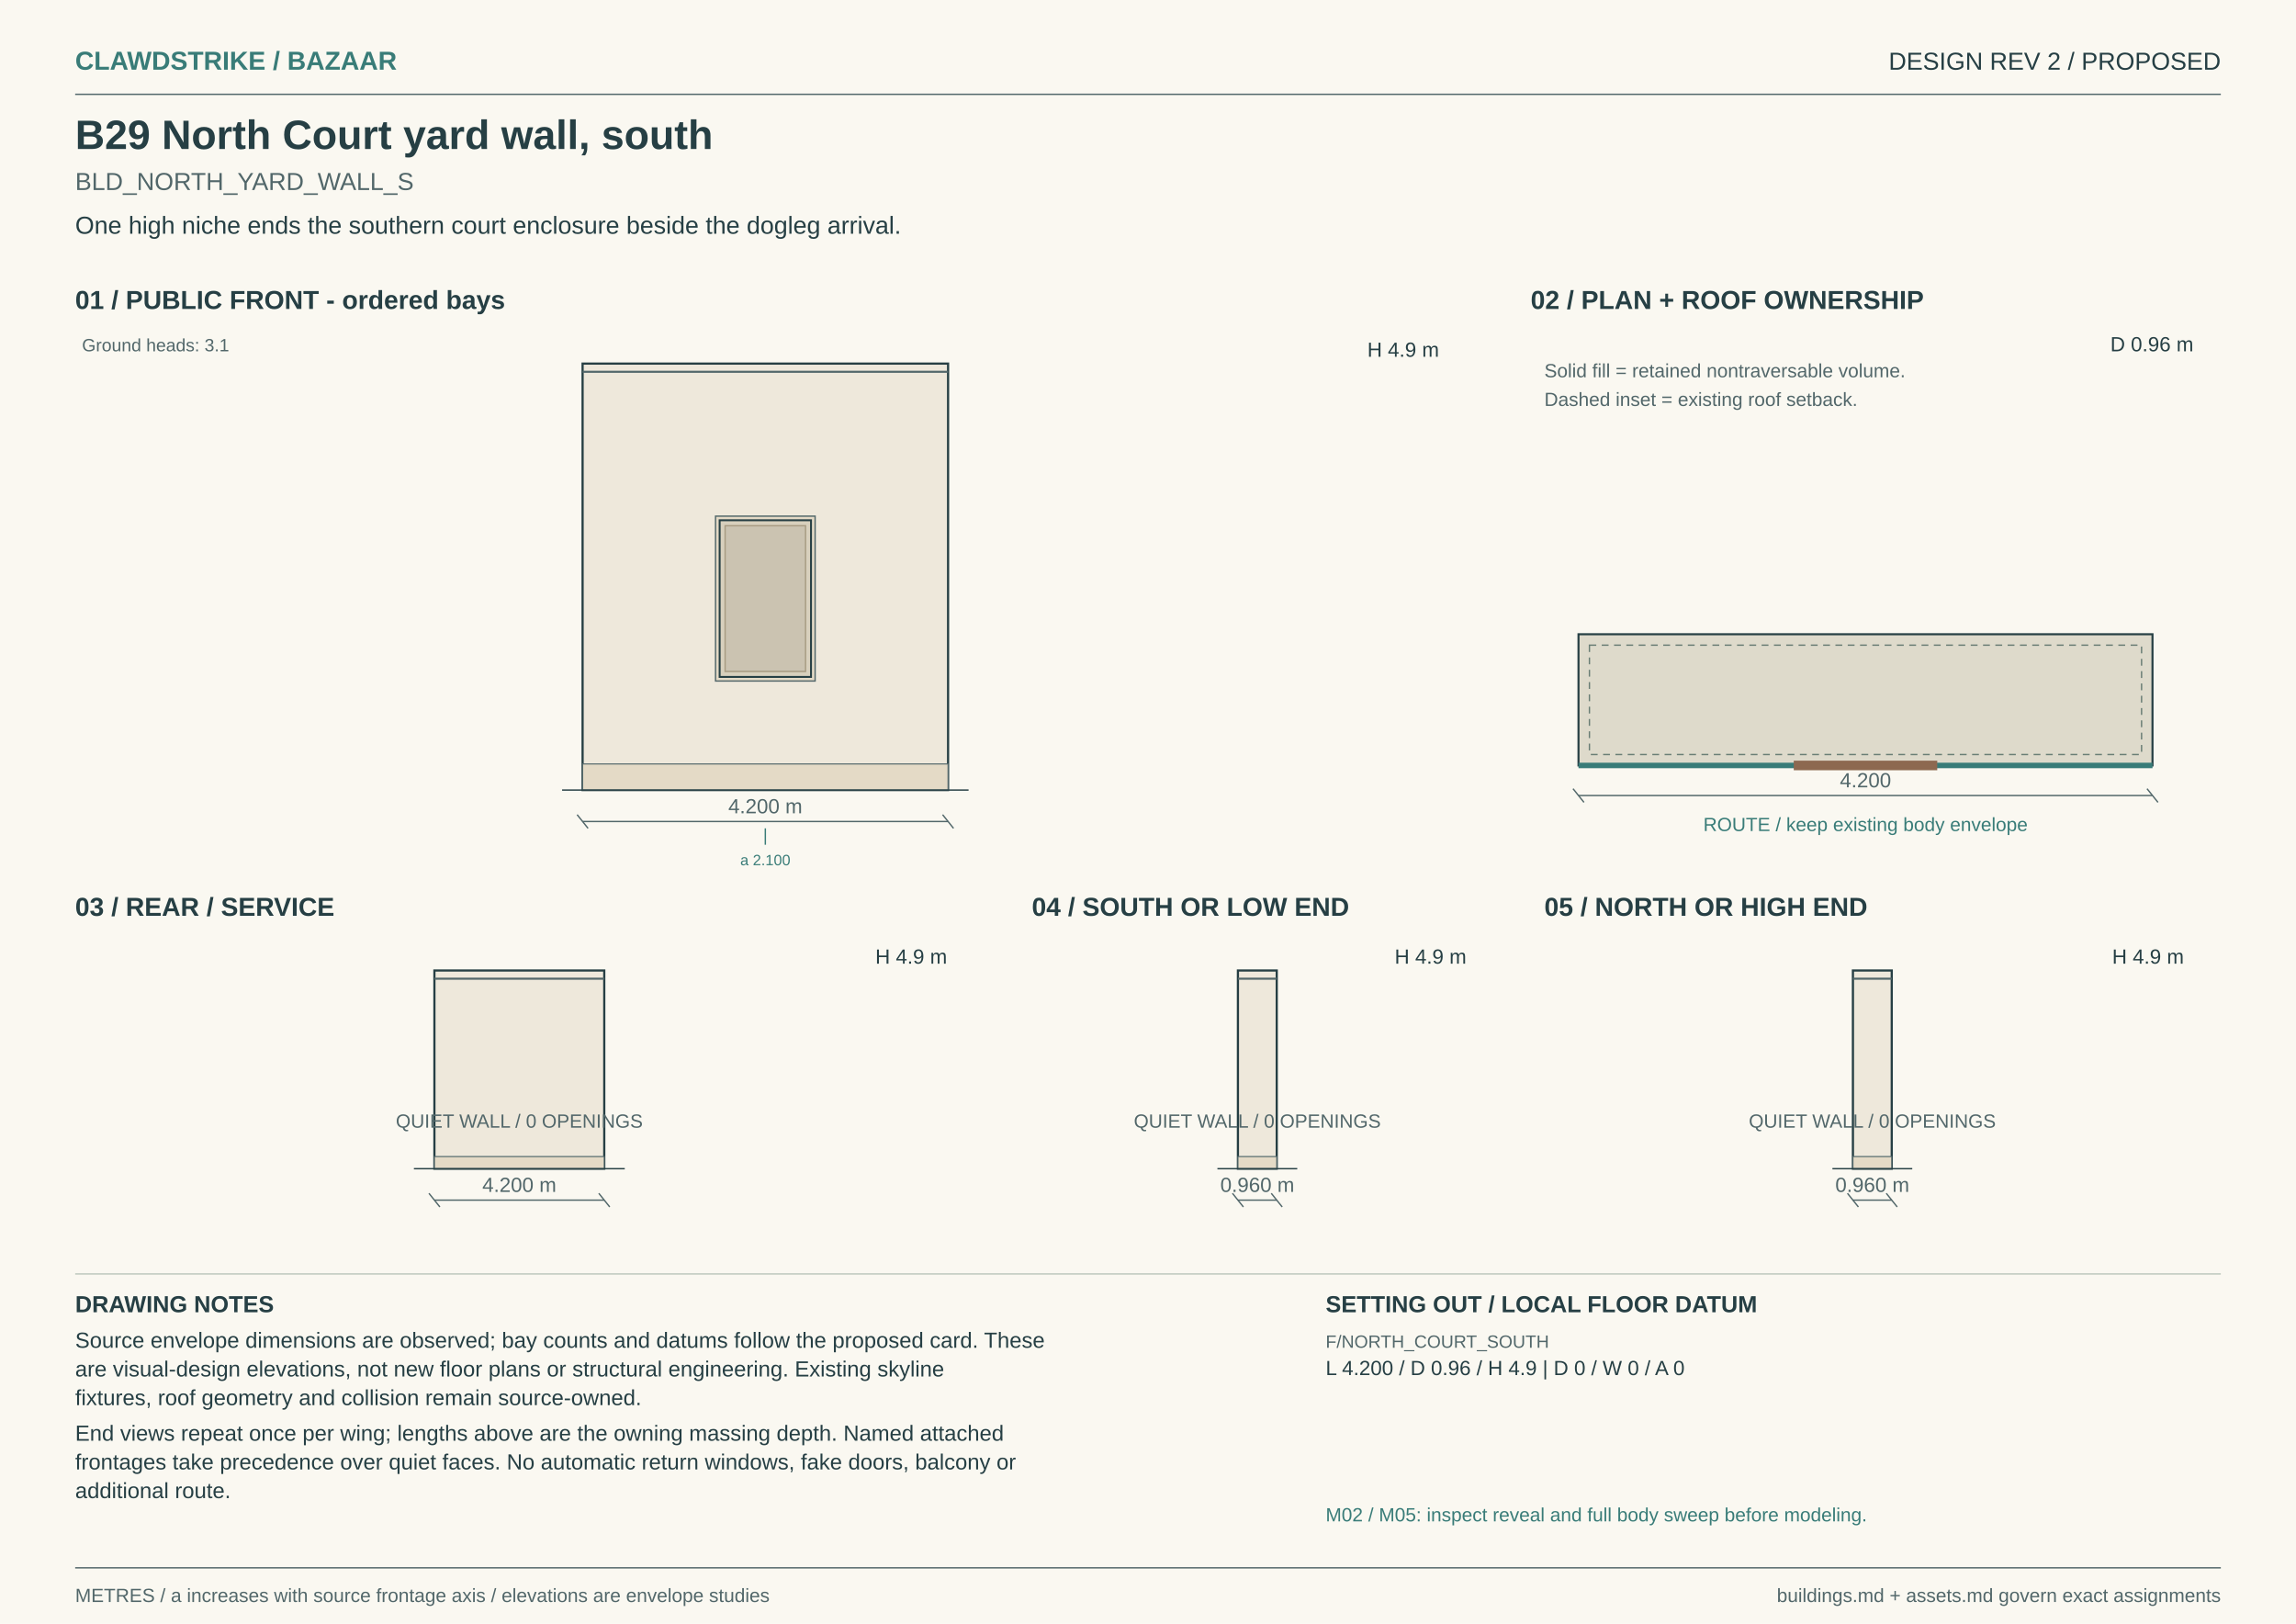
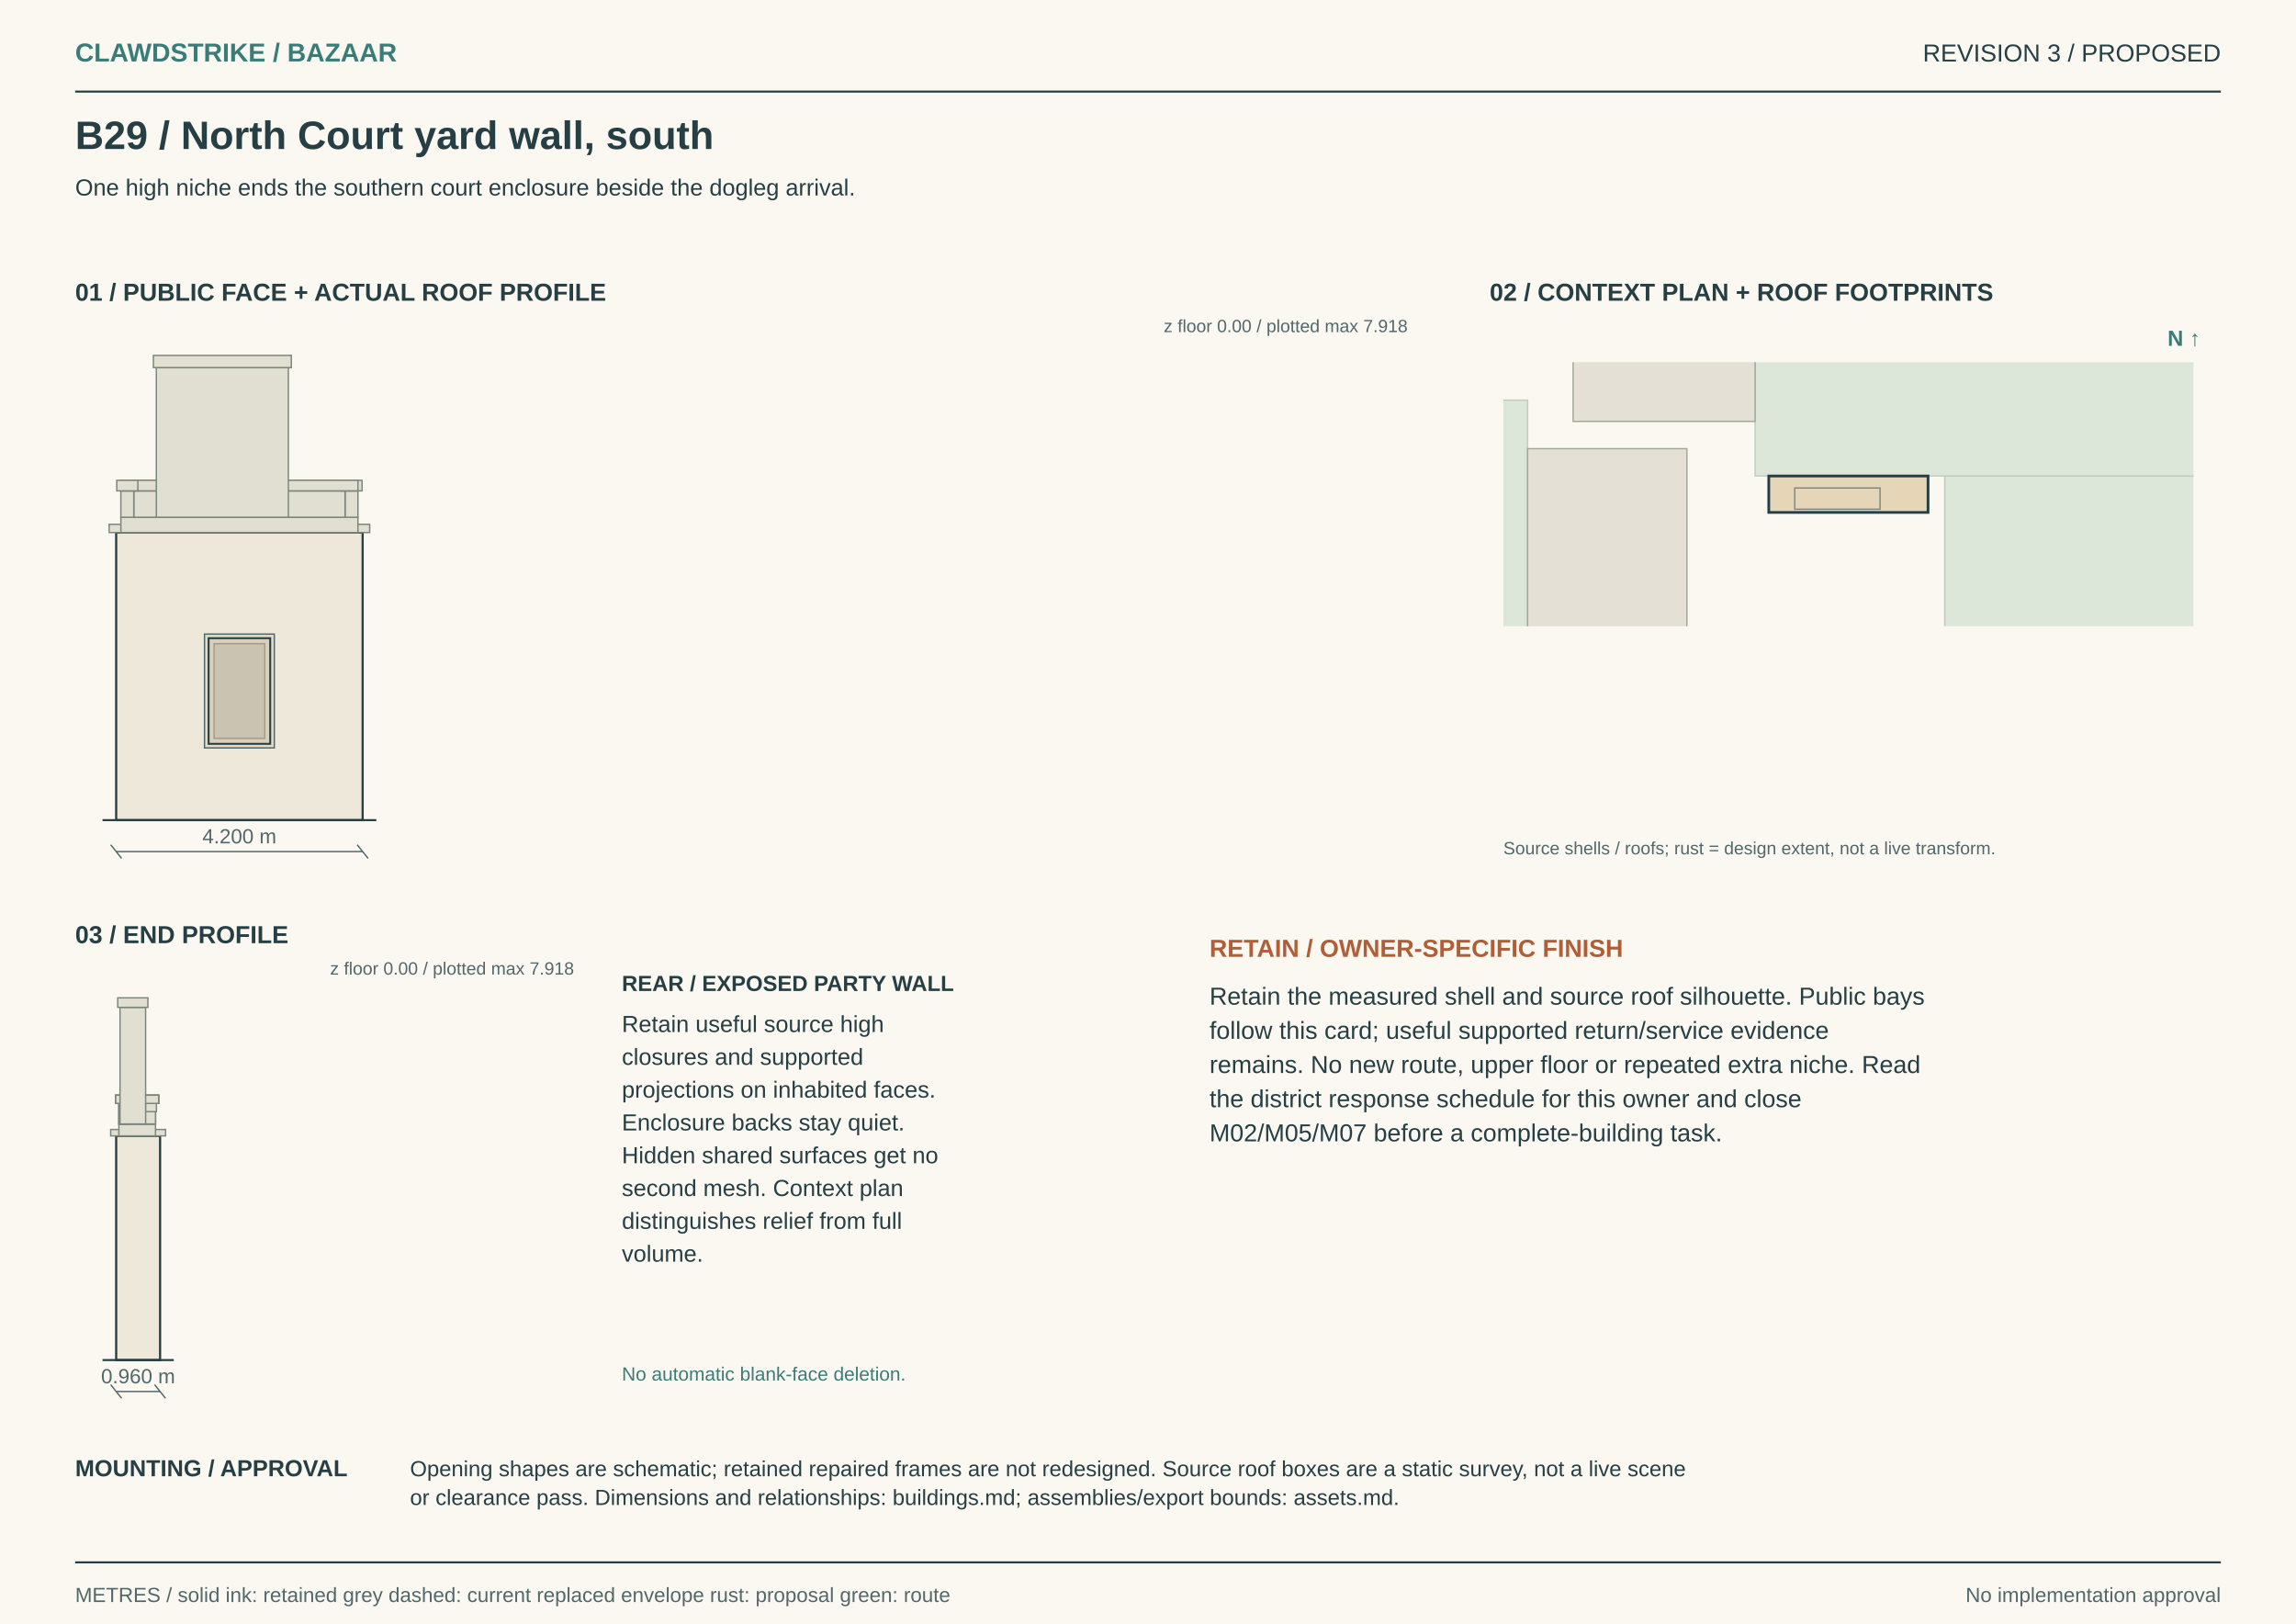
<svg xmlns="http://www.w3.org/2000/svg" width="1680" height="1188" viewBox="0 0 1680 1188">
  <rect x="0" y="0" width="1680" height="1188" fill="#faf8f1" stroke="none" stroke-width="1" />
-   <text x="55.00" y="51.00" font-family="Arial,sans-serif" font-size="19" fill="#397c78" font-weight="bold" text-anchor="start">CLAWDSTRIKE / BAZAAR</text>
-   <text x="1625.00" y="51.00" font-family="Arial,sans-serif" font-size="18" fill="#263f44" font-weight="normal" text-anchor="end">DESIGN REV 2 / PROPOSED</text>
-   <line x1="55" y1="69" x2="1625" y2="69" stroke="#52676a" stroke-width="1" />
-   <text x="55.00" y="109.00" font-family="Arial,sans-serif" font-size="30" fill="#263f44" font-weight="bold" text-anchor="start">B29  North Court yard wall, south</text>
-   <text x="55.00" y="139.00" font-family="Arial,sans-serif" font-size="18" fill="#52676a" font-weight="normal" text-anchor="start">BLD_NORTH_YARD_WALL_S</text>
-   <text x="55.00" y="171.00" font-family="Arial,sans-serif" font-size="18" fill="#263f44" font-weight="normal" text-anchor="start">One high niche ends the southern court enclosure beside the dogleg arrival.</text>
-   <text x="55.00" y="226.00" font-family="Arial,sans-serif" font-size="19" fill="#263f44" font-weight="bold" text-anchor="start">01 / PUBLIC FRONT - ordered bays</text>
-   <rect x="426.286" y="266.0" width="267.429" height="312.0" fill="#eee8db" stroke="#263f44" stroke-width="1.6" />
-   <rect x="426.286" y="558.898" width="267.429" height="19.102" fill="#e4dac6" stroke="#52676a" stroke-width="0.8" />
-   <line x1="426.286" y1="272.0" x2="693.714" y2="272.0" stroke="#52676a" stroke-width="1.5" />
-   <rect x="523.571" y="377.612" width="72.857" height="120.612" fill="#e4dac6" stroke="#52676a" stroke-width="1" />
-   <rect x="526.571" y="380.612" width="66.857" height="114.612" fill="#d8d0bd" stroke="#263f44" stroke-width="1.4" />
-   <rect x="530.571" y="384.612" width="58.857" height="106.612" fill="#cbc3b1" stroke="#a79b82" stroke-width="1" />
-   <line x1="560.0" y1="606" x2="560.0" y2="618" stroke="#397c78" stroke-width="1" />
-   <text x="560.00" y="633.00" font-family="Arial,sans-serif" font-size="11" fill="#397c78" font-weight="normal" text-anchor="middle">a 2.100</text>
-   <line x1="426.286" y1="601" x2="693.714" y2="601" stroke="#52676a" stroke-width="1" />
-   <line x1="422.286" y1="596" x2="430.286" y2="606" stroke="#52676a" stroke-width="1" />
-   <line x1="689.714" y1="596" x2="697.714" y2="606" stroke="#52676a" stroke-width="1" />
-   <text x="560.00" y="595.00" font-family="Arial,sans-serif" font-size="15" fill="#52676a" font-weight="normal" text-anchor="middle">4.200 m</text>
-   <text x="60.00" y="257.00" font-family="Arial,sans-serif" font-size="13" fill="#52676a" font-weight="normal" text-anchor="start">Ground heads: 3.1</text>
-   <text x="1053.00" y="261.00" font-family="Arial,sans-serif" font-size="15" fill="#263f44" font-weight="normal" text-anchor="end">H 4.9 m</text>
-   <line x1="411.286" y1="578" x2="708.714" y2="578" stroke="#263f44" stroke-width="1" />
-   <text x="1120.00" y="226.00" font-family="Arial,sans-serif" font-size="19" fill="#263f44" font-weight="bold" text-anchor="start">02 / PLAN + ROOF OWNERSHIP</text>
-   <rect x="1155.0" y="464" width="420" height="96" fill="#dedacb" stroke="#263f44" stroke-width="1.5" />
-   <rect x="1163.0" y="472" width="404" height="80" fill="none" stroke="#6a7e75" stroke-dasharray="5 4" />
-   <line x1="1155.0" y1="560" x2="1575" y2="560" stroke="#397c78" stroke-width="4" />
-   <line x1="1312.5" y1="560" x2="1417.5" y2="560" stroke="#8d6950" stroke-width="7" />
-   <line x1="1155.0" y1="582" x2="1575" y2="582" stroke="#52676a" stroke-width="1" />
-   <line x1="1151.0" y1="577" x2="1159.0" y2="587" stroke="#52676a" stroke-width="1" />
-   <line x1="1571" y1="577" x2="1579" y2="587" stroke="#52676a" stroke-width="1" />
-   <text x="1365.00" y="576.00" font-family="Arial,sans-serif" font-size="15" fill="#52676a" font-weight="normal" text-anchor="middle">4.200</text>
-   <text x="1605.00" y="257.00" font-family="Arial,sans-serif" font-size="15" fill="#263f44" font-weight="normal" text-anchor="end">D 0.96 m</text>
-   <text x="1365.00" y="608.00" font-family="Arial,sans-serif" font-size="14" fill="#397c78" font-weight="normal" text-anchor="middle">ROUTE / keep existing body envelope</text>
-   <text x="1130.00" y="276.00" font-family="Arial,sans-serif" font-size="14" fill="#52676a" font-weight="normal" text-anchor="start">Solid fill = retained nontraversable volume.</text>
-   <text x="1130.00" y="297.00" font-family="Arial,sans-serif" font-size="14" fill="#52676a" font-weight="normal" text-anchor="start">Dashed inset = existing roof setback.</text>
-   <text x="55.00" y="670.00" font-family="Arial,sans-serif" font-size="19" fill="#263f44" font-weight="bold" text-anchor="start">03 / REAR / SERVICE</text>
-   <rect x="317.857" y="710.0" width="124.286" height="145.0" fill="#eee8db" stroke="#263f44" stroke-width="1.6" />
-   <rect x="317.857" y="846.122" width="124.286" height="8.878" fill="#e4dac6" stroke="#52676a" stroke-width="0.8" />
-   <line x1="317.857" y1="716.0" x2="442.143" y2="716.0" stroke="#52676a" stroke-width="1.5" />
-   <line x1="317.857" y1="878" x2="442.143" y2="878" stroke="#52676a" stroke-width="1" />
-   <line x1="313.857" y1="873" x2="321.857" y2="883" stroke="#52676a" stroke-width="1" />
-   <line x1="438.143" y1="873" x2="446.143" y2="883" stroke="#52676a" stroke-width="1" />
-   <text x="380.00" y="872.00" font-family="Arial,sans-serif" font-size="15" fill="#52676a" font-weight="normal" text-anchor="middle">4.200 m</text>
-   <text x="693.00" y="705.00" font-family="Arial,sans-serif" font-size="15" fill="#263f44" font-weight="normal" text-anchor="end">H 4.9 m</text>
-   <line x1="302.857" y1="855" x2="457.143" y2="855" stroke="#263f44" stroke-width="1" />
-   <text x="380.00" y="825.00" font-family="Arial,sans-serif" font-size="14" fill="#52676a" font-weight="normal" text-anchor="middle">QUIET WALL / 0 OPENINGS</text>
-   <text x="755.00" y="670.00" font-family="Arial,sans-serif" font-size="19" fill="#263f44" font-weight="bold" text-anchor="start">04 / SOUTH OR LOW END</text>
-   <rect x="905.796" y="710.0" width="28.408" height="145.0" fill="#eee8db" stroke="#263f44" stroke-width="1.6" />
-   <rect x="905.796" y="846.122" width="28.408" height="8.878" fill="#e4dac6" stroke="#52676a" stroke-width="0.8" />
-   <line x1="905.796" y1="716.0" x2="934.204" y2="716.0" stroke="#52676a" stroke-width="1.5" />
-   <line x1="905.796" y1="878" x2="934.204" y2="878" stroke="#52676a" stroke-width="1" />
-   <line x1="901.796" y1="873" x2="909.796" y2="883" stroke="#52676a" stroke-width="1" />
-   <line x1="930.204" y1="873" x2="938.204" y2="883" stroke="#52676a" stroke-width="1" />
-   <text x="920.00" y="872.00" font-family="Arial,sans-serif" font-size="15" fill="#52676a" font-weight="normal" text-anchor="middle">0.960 m</text>
-   <text x="1073.00" y="705.00" font-family="Arial,sans-serif" font-size="15" fill="#263f44" font-weight="normal" text-anchor="end">H 4.9 m</text>
-   <line x1="890.796" y1="855" x2="949.204" y2="855" stroke="#263f44" stroke-width="1" />
-   <text x="920.00" y="825.00" font-family="Arial,sans-serif" font-size="14" fill="#52676a" font-weight="normal" text-anchor="middle">QUIET WALL / 0 OPENINGS</text>
-   <text x="1130.00" y="670.00" font-family="Arial,sans-serif" font-size="19" fill="#263f44" font-weight="bold" text-anchor="start">05 / NORTH OR HIGH END</text>
-   <rect x="1355.796" y="710.0" width="28.408" height="145.0" fill="#eee8db" stroke="#263f44" stroke-width="1.6" />
-   <rect x="1355.796" y="846.122" width="28.408" height="8.878" fill="#e4dac6" stroke="#52676a" stroke-width="0.8" />
-   <line x1="1355.796" y1="716.0" x2="1384.204" y2="716.0" stroke="#52676a" stroke-width="1.5" />
-   <line x1="1355.796" y1="878" x2="1384.204" y2="878" stroke="#52676a" stroke-width="1" />
-   <line x1="1351.796" y1="873" x2="1359.796" y2="883" stroke="#52676a" stroke-width="1" />
-   <line x1="1380.204" y1="873" x2="1388.204" y2="883" stroke="#52676a" stroke-width="1" />
-   <text x="1370.00" y="872.00" font-family="Arial,sans-serif" font-size="15" fill="#52676a" font-weight="normal" text-anchor="middle">0.960 m</text>
-   <text x="1598.00" y="705.00" font-family="Arial,sans-serif" font-size="15" fill="#263f44" font-weight="normal" text-anchor="end">H 4.9 m</text>
-   <line x1="1340.796" y1="855" x2="1399.204" y2="855" stroke="#263f44" stroke-width="1" />
-   <text x="1370.00" y="825.00" font-family="Arial,sans-serif" font-size="14" fill="#52676a" font-weight="normal" text-anchor="middle">QUIET WALL / 0 OPENINGS</text>
-   <line x1="55" y1="932" x2="1625" y2="932" stroke="#bec7bd" stroke-width="1" />
-   <text x="55.00" y="960.00" font-family="Arial,sans-serif" font-size="17" fill="#263f44" font-weight="bold" text-anchor="start">DRAWING NOTES</text>
-   <text x="55.00" y="986.00" font-family="Arial,sans-serif" font-size="16" fill="#263f44" font-weight="normal" text-anchor="start">Source envelope dimensions are observed; bay counts and datums follow the proposed card. These</text>
-   <text x="55.00" y="1007.00" font-family="Arial,sans-serif" font-size="16" fill="#263f44" font-weight="normal" text-anchor="start">are visual-design elevations, not new floor plans or structural engineering. Existing skyline</text>
-   <text x="55.00" y="1028.00" font-family="Arial,sans-serif" font-size="16" fill="#263f44" font-weight="normal" text-anchor="start">fixtures, roof geometry and collision remain source-owned.</text>
-   <text x="55.00" y="1054.00" font-family="Arial,sans-serif" font-size="16" fill="#263f44" font-weight="normal" text-anchor="start">End views repeat once per wing; lengths above are the owning massing depth. Named attached</text>
-   <text x="55.00" y="1075.00" font-family="Arial,sans-serif" font-size="16" fill="#263f44" font-weight="normal" text-anchor="start">frontages take precedence over quiet faces. No automatic return windows, fake doors, balcony or</text>
-   <text x="55.00" y="1096.00" font-family="Arial,sans-serif" font-size="16" fill="#263f44" font-weight="normal" text-anchor="start">additional route.</text>
-   <text x="970.00" y="960.00" font-family="Arial,sans-serif" font-size="17" fill="#263f44" font-weight="bold" text-anchor="start">SETTING OUT / LOCAL FLOOR DATUM</text>
-   <text x="970.00" y="986.00" font-family="Arial,sans-serif" font-size="13" fill="#52676a" font-weight="normal" text-anchor="start">F/NORTH_COURT_SOUTH</text>
-   <text x="970.00" y="1006.00" font-family="Arial,sans-serif" font-size="15" fill="#263f44" font-weight="normal" text-anchor="start">L 4.200 / D 0.96 / H 4.9  |  D 0 / W 0 / A 0</text>
-   <text x="970.00" y="1113.00" font-family="Arial,sans-serif" font-size="14" fill="#397c78" font-weight="normal" text-anchor="start">M02 / M05: inspect reveal and full body sweep before modeling.</text>
-   <line x1="55" y1="1147" x2="1625" y2="1147" stroke="#52676a" stroke-width="1" />
-   <text x="55.00" y="1172.00" font-family="Arial,sans-serif" font-size="14" fill="#52676a" font-weight="normal" text-anchor="start">METRES / a increases with source frontage axis / elevations are envelope studies</text>
-   <text x="1625.00" y="1172.00" font-family="Arial,sans-serif" font-size="14" fill="#52676a" font-weight="normal" text-anchor="end">buildings.md + assets.md govern exact assignments</text>
+   <text x="55.00" y="45.00" font-family="Arial,sans-serif" font-size="19" fill="#397c78" font-weight="bold" text-anchor="start">CLAWDSTRIKE / BAZAAR</text>
+   <text x="1625.00" y="45.00" font-family="Arial,sans-serif" font-size="18" fill="#263f44" font-weight="normal" text-anchor="end">REVISION 3 / PROPOSED</text>
+   <line x1="55" y1="67" x2="1625" y2="67" stroke="#263f44" stroke-width="1.5" />
+   <text x="55.00" y="109.00" font-family="Arial,sans-serif" font-size="29" fill="#263f44" font-weight="bold" text-anchor="start">B29 / North Court yard wall, south</text>
+   <text x="55.00" y="143.00" font-family="Arial,sans-serif" font-size="17" fill="#263f44" font-weight="normal" text-anchor="start">One high niche ends the southern court enclosure beside the dogleg arrival.</text>
+   <text x="55.00" y="220.00" font-family="Arial,sans-serif" font-size="18" fill="#263f44" font-weight="bold" text-anchor="start">01 / PUBLIC FACE + ACTUAL ROOF PROFILE</text>
+   <rect x="85.0" y="389.593" width="180.349" height="210.407" fill="#eee8db" stroke="#263f44" stroke-width="1.6" />
+   <rect x="79.847" y="383.582" width="190.654" height="6.012" fill="#e1ded2" stroke="#7b857a" stroke-width="1" />
+   <rect x="88.435" y="378.429" width="173.478" height="11.164" fill="#e1ded2" stroke="#7b857a" stroke-width="1" />
+   <rect x="97.882" y="359.106" width="154.584" height="19.323" fill="#e1ded2" stroke="#7b857a" stroke-width="1" />
+   <rect x="252.467" y="359.106" width="9.447" height="19.323" fill="#e1ded2" stroke="#7b857a" stroke-width="1" />
+   <rect x="97.882" y="359.106" width="154.584" height="19.323" fill="#e1ded2" stroke="#7b857a" stroke-width="1" />
+   <rect x="88.435" y="359.106" width="9.447" height="19.323" fill="#e1ded2" stroke="#7b857a" stroke-width="1" />
+   <rect x="139.358" y="359.106" width="27.757" height="7.729" fill="#e1ded2" stroke="#7b857a" stroke-width="1" />
+   <rect x="88.435" y="351.377" width="173.478" height="7.729" fill="#e1ded2" stroke="#7b857a" stroke-width="1" />
+   <rect x="249.461" y="351.377" width="15.458" height="7.729" fill="#e1ded2" stroke="#7b857a" stroke-width="1" />
+   <rect x="88.435" y="351.377" width="173.478" height="7.729" fill="#e1ded2" stroke="#7b857a" stroke-width="1" />
+   <rect x="85.429" y="351.377" width="15.458" height="7.729" fill="#e1ded2" stroke="#7b857a" stroke-width="1" />
+   <rect x="114.392" y="268.932" width="96.615" height="109.497" fill="#e1ded2" stroke="#7b857a" stroke-width="1" />
+   <rect x="112.245" y="260.0" width="100.909" height="8.932" fill="#e1ded2" stroke="#7b857a" stroke-width="1" />
+   <rect x="149.631" y="463.886" width="51.087" height="83.292" fill="#e4dac6" stroke="#52676a" stroke-width="1" />
+   <rect x="152.631" y="466.886" width="45.087" height="77.292" fill="#d8d0bd" stroke="#263f44" stroke-width="1.4" />
+   <rect x="156.631" y="470.886" width="37.087" height="69.292" fill="#cbc3b1" stroke="#a79b82" stroke-width="1" />
+   <line x1="85.0" y1="623" x2="265.349" y2="623" stroke="#52676a" stroke-width="1" />
+   <line x1="81.0" y1="618" x2="89.0" y2="628" stroke="#52676a" stroke-width="1" />
+   <line x1="261.349" y1="618" x2="269.349" y2="628" stroke="#52676a" stroke-width="1" />
+   <text x="175.17" y="617.00" font-family="Arial,sans-serif" font-size="15" fill="#52676a" font-weight="normal" text-anchor="middle">4.200 m</text>
+   <line x1="75" y1="600" x2="275.349" y2="600" stroke="#263f44" stroke-width="1.5" />
+   <text x="1030.00" y="243.00" font-family="Arial,sans-serif" font-size="13" fill="#52676a" font-weight="normal" text-anchor="end">z floor 0.00 / plotted max 7.918</text>
+   <text x="1090.00" y="220.00" font-family="Arial,sans-serif" font-size="18" fill="#263f44" font-weight="bold" text-anchor="start">02 / CONTEXT PLAN + ROOF FOOTPRINTS</text>
+   <defs>
+     <clipPath id="clipBLD_NORTH_YARD_WALL_S">
+       <rect x="1100" y="265" width="505" height="193.121" />
+     </clipPath>
+   </defs>
+   <g clip-path="url(#clipBLD_NORTH_YARD_WALL_S)">
+     <rect x="618.308" y="1680.11" width="610.44" height="388.462" fill="#dce7d9" stroke="#c0cdc0" stroke-width="1" />
+     <rect x="729.297" y="1180.659" width="332.967" height="499.451" fill="#dce7d9" stroke="#c0cdc0" stroke-width="1" />
+     <rect x="701.549" y="736.703" width="443.956" height="443.956" fill="#dce7d9" stroke="#c0cdc0" stroke-width="1" />
+     <rect x="812.538" y="292.747" width="305.22" height="443.956" fill="#dce7d9" stroke="#c0cdc0" stroke-width="1" />
+     <rect x="729.297" y="-95.714" width="360.714" height="388.462" fill="#dce7d9" stroke="#c0cdc0" stroke-width="1" />
+     <rect x="618.308" y="-484.176" width="610.44" height="388.462" fill="#dce7d9" stroke="#c0cdc0" stroke-width="1" />
+     <rect x="229.846" y="1236.154" width="194.231" height="554.945" fill="#dce7d9" stroke="#c0cdc0" stroke-width="1" />
+     <rect x="229.846" y="736.703" width="332.967" height="499.451" fill="#dce7d9" stroke="#c0cdc0" stroke-width="1" />
+     <rect x="229.846" y="-151.209" width="194.231" height="887.912" fill="#dce7d9" stroke="#c0cdc0" stroke-width="1" />
+     <rect x="451.824" y="514.725" width="221.978" height="221.978" fill="#dce7d9" stroke="#c0cdc0" stroke-width="1" />
+     <rect x="451.824" y="237.253" width="221.978" height="277.473" fill="#dce7d9" stroke="#c0cdc0" stroke-width="1" />
+     <rect x="451.824" y="70.769" width="221.978" height="166.484" fill="#dce7d9" stroke="#c0cdc0" stroke-width="1" />
+     <rect x="451.824" y="-54.093" width="221.978" height="124.863" fill="#dce7d9" stroke="#c0cdc0" stroke-width="1" />
+     <rect x="1422.978" y="1180.659" width="194.231" height="610.44" fill="#dce7d9" stroke="#c0cdc0" stroke-width="1" />
+     <rect x="1284.242" y="736.703" width="332.967" height="443.956" fill="#dce7d9" stroke="#c0cdc0" stroke-width="1" />
+     <rect x="1422.978" y="348.242" width="194.231" height="388.462" fill="#dce7d9" stroke="#c0cdc0" stroke-width="1" />
+     <rect x="1284.242" y="-151.209" width="332.967" height="499.451" fill="#dce7d9" stroke="#c0cdc0" stroke-width="1" />
+     <rect x="562.813" y="930.934" width="138.736" height="138.736" fill="#dce7d9" stroke="#c0cdc0" stroke-width="1" />
+     <rect x="1145.505" y="847.692" width="138.736" height="138.736" fill="#dce7d9" stroke="#c0cdc0" stroke-width="1" />
+     <rect x="673.802" y="-54.093" width="55.495" height="124.863" fill="#dce7d9" stroke="#c0cdc0" stroke-width="1" />
+     <rect x="1090.011" y="70.769" width="194.231" height="138.736" fill="#dce7d9" stroke="#c0cdc0" stroke-width="1" />
+     <rect x="424.077" y="1707.857" width="194.231" height="138.736" fill="#dce7d9" stroke="#c0cdc0" stroke-width="1" />
+     <rect x="1228.747" y="1707.857" width="194.231" height="138.736" fill="#dce7d9" stroke="#c0cdc0" stroke-width="1" />
+     <rect x="424.077" y="-178.956" width="194.231" height="138.736" fill="#dce7d9" stroke="#c0cdc0" stroke-width="1" />
+     <rect x="1228.747" y="-178.956" width="194.231" height="138.736" fill="#dce7d9" stroke="#c0cdc0" stroke-width="1" />
+     <rect x="562.813" y="751.687" width="26.637" height="164.819" fill="#e4e0d5" stroke="#a2a89c" stroke-width="1" />
+     <rect x="562.813" y="1086.319" width="26.637" height="134.852" fill="#e4e0d5" stroke="#a2a89c" stroke-width="1" />
+     <rect x="113.308" y="776.659" width="116.538" height="419.538" fill="#e4e0d5" stroke="#a2a89c" stroke-width="1" />
+     <rect x="1617.209" y="772.22" width="116.538" height="372.923" fill="#e4e0d5" stroke="#a2a89c" stroke-width="1" />
+     <rect x="1294.231" y="1180.659" width="116.538" height="26.637" fill="#e4e0d5" stroke="#a2a89c" stroke-width="1" />
+     <rect x="1151.055" y="986.429" width="133.187" height="158.714" fill="#e4e0d5" stroke="#a2a89c" stroke-width="1" />
+     <rect x="1151.055" y="772.22" width="133.187" height="75.473" fill="#e4e0d5" stroke="#a2a89c" stroke-width="1" />
+     <rect x="1617.209" y="1229.495" width="26.637" height="512.769" fill="#e4e0d5" stroke="#a2a89c" stroke-width="1" />
+     <rect x="1306.44" y="1229.495" width="116.538" height="228.915" fill="#e4e0d5" stroke="#a2a89c" stroke-width="1" />
+     <rect x="1289.791" y="1458.409" width="133.187" height="249.448" fill="#e4e0d5" stroke="#a2a89c" stroke-width="1" />
+     <rect x="1145.505" y="986.429" width="133.187" height="158.714" fill="#e4e0d5" stroke="#a2a89c" stroke-width="1" />
+     <rect x="1145.505" y="772.22" width="133.187" height="75.473" fill="#e4e0d5" stroke="#a2a89c" stroke-width="1" />
+     <rect x="551.714" y="772.22" width="149.835" height="158.714" fill="#e4e0d5" stroke="#a2a89c" stroke-width="1" />
+     <rect x="551.714" y="1069.67" width="149.835" height="75.473" fill="#e4e0d5" stroke="#a2a89c" stroke-width="1" />
+     <rect x="1244.286" y="-205.593" width="163.154" height="26.637" fill="#e4e0d5" stroke="#a2a89c" stroke-width="1" />
+     <rect x="439.615" y="-205.593" width="163.154" height="26.637" fill="#e4e0d5" stroke="#a2a89c" stroke-width="1" />
+     <rect x="1617.209" y="-111.253" width="26.637" height="209.769" fill="#e4e0d5" stroke="#a2a89c" stroke-width="1" />
+     <rect x="1617.209" y="98.516" width="26.637" height="209.769" fill="#e4e0d5" stroke="#a2a89c" stroke-width="1" />
+     <rect x="1422.978" y="-177.846" width="167.593" height="26.637" fill="#e4e0d5" stroke="#a2a89c" stroke-width="1" />
+     <rect x="1294.231" y="348.242" width="116.538" height="26.637" fill="#e4e0d5" stroke="#a2a89c" stroke-width="1" />
+     <rect x="1151.055" y="-40.22" width="133.187" height="110.989" fill="#e4e0d5" stroke="#a2a89c" stroke-width="1" />
+     <rect x="1151.055" y="209.505" width="133.187" height="98.78" fill="#e4e0d5" stroke="#a2a89c" stroke-width="1" />
+     <rect x="1090.011" y="-64.637" width="116.538" height="135.407" fill="#e4e0d5" stroke="#a2a89c" stroke-width="1" />
+     <rect x="1090.011" y="209.505" width="116.538" height="52.165" fill="#e4e0d5" stroke="#a2a89c" stroke-width="1" />
+     <rect x="596.11" y="70.769" width="133.187" height="190.901" fill="#e4e0d5" stroke="#a2a89c" stroke-width="1" />
+     <rect x="424.077" y="219.051" width="26.637" height="258.382" fill="#e4e0d5" stroke="#a2a89c" stroke-width="1" />
+     <rect x="424.077" y="-39.332" width="26.637" height="258.382" fill="#e4e0d5" stroke="#a2a89c" stroke-width="1" />
+     <rect x="424.077" y="477.433" width="26.637" height="258.382" fill="#e4e0d5" stroke="#a2a89c" stroke-width="1" />
+     <rect x="424.077" y="1252.802" width="26.637" height="438.407" fill="#e4e0d5" stroke="#a2a89c" stroke-width="1" />
+     <rect x="1082.242" y="1653.473" width="128.192" height="26.637" fill="#e4e0d5" stroke="#a2a89c" stroke-width="1" />
+     <rect x="636.621" y="1653.473" width="73.253" height="26.637" fill="#e4e0d5" stroke="#a2a89c" stroke-width="1" />
+     <rect x="1106.659" y="-95.714" width="103.775" height="26.637" fill="#e4e0d5" stroke="#a2a89c" stroke-width="1" />
+     <rect x="636.621" y="-95.714" width="73.253" height="26.637" fill="#e4e0d5" stroke="#a2a89c" stroke-width="1" />
+     <rect x="1062.264" y="1220.615" width="116.538" height="419.538" fill="#e4e0d5" stroke="#a2a89c" stroke-width="1" />
+     <rect x="596.11" y="1220.615" width="133.187" height="419.538" fill="#e4e0d5" stroke="#a2a89c" stroke-width="1" />
+     <rect x="673.802" y="259.451" width="133.187" height="233.077" fill="#e4e0d5" stroke="#a2a89c" stroke-width="1" />
+     <rect x="1117.758" y="328.264" width="116.538" height="372.923" fill="#e4e0d5" stroke="#a2a89c" stroke-width="1" />
+     <rect x="679.352" y="328.264" width="133.187" height="372.923" fill="#e4e0d5" stroke="#a2a89c" stroke-width="1" />
+     <rect x="1294.231" y="348.242" width="116.538" height="26.637" fill="#e5d6b7" stroke="#263f44" stroke-width="2" />
+     <rect x="1313.224" y="357.01" width="62.431" height="15.538" fill="none" stroke="#7d8980" stroke-width="1" />
+   </g>
+   <text x="1610.00" y="253.00" font-family="Arial,sans-serif" font-size="16" fill="#397c78" font-weight="bold" text-anchor="end">N ↑</text>
+   <text x="1100.00" y="625.00" font-family="Arial,sans-serif" font-size="13" fill="#52676a" font-weight="normal" text-anchor="start">Source shells / roofs; rust = design extent, not a live transform.</text>
+   <text x="55.00" y="690.00" font-family="Arial,sans-serif" font-size="18" fill="#263f44" font-weight="bold" text-anchor="start">03 / END PROFILE</text>
+   <rect x="85" y="831.007" width="32.129" height="163.993" fill="#eee8db" stroke="#263f44" stroke-width="1.6" />
+   <rect x="80.984" y="826.321" width="40.162" height="4.686" fill="#e1ded2" stroke="#7b857a" stroke-width="1" />
+   <rect x="87.008" y="822.305" width="26.774" height="8.702" fill="#e1ded2" stroke="#7b857a" stroke-width="1" />
+   <rect x="106.42" y="807.244" width="7.363" height="15.061" fill="#e1ded2" stroke="#7b857a" stroke-width="1" />
+   <rect x="87.008" y="807.244" width="26.774" height="15.061" fill="#e1ded2" stroke="#7b857a" stroke-width="1" />
+   <rect x="87.008" y="807.244" width="7.363" height="15.061" fill="#e1ded2" stroke="#7b857a" stroke-width="1" />
+   <rect x="87.008" y="807.244" width="26.774" height="15.061" fill="#e1ded2" stroke="#7b857a" stroke-width="1" />
+   <rect x="106.42" y="807.244" width="8.032" height="6.024" fill="#e1ded2" stroke="#7b857a" stroke-width="1" />
+   <rect x="104.077" y="801.22" width="12.048" height="6.024" fill="#e1ded2" stroke="#7b857a" stroke-width="1" />
+   <rect x="84.665" y="801.22" width="31.46" height="6.024" fill="#e1ded2" stroke="#7b857a" stroke-width="1" />
+   <rect x="84.665" y="801.22" width="12.048" height="6.024" fill="#e1ded2" stroke="#7b857a" stroke-width="1" />
+   <rect x="84.665" y="801.22" width="31.46" height="6.024" fill="#e1ded2" stroke="#7b857a" stroke-width="1" />
+   <rect x="87.811" y="736.961" width="18.742" height="85.344" fill="#e1ded2" stroke="#7b857a" stroke-width="1" />
+   <rect x="86.138" y="730.0" width="22.089" height="6.961" fill="#e1ded2" stroke="#7b857a" stroke-width="1" />
+   <line x1="85" y1="1018" x2="117.129" y2="1018" stroke="#52676a" stroke-width="1" />
+   <line x1="81" y1="1013" x2="89" y2="1023" stroke="#52676a" stroke-width="1" />
+   <line x1="113.129" y1="1013" x2="121.129" y2="1023" stroke="#52676a" stroke-width="1" />
+   <text x="101.06" y="1012.00" font-family="Arial,sans-serif" font-size="15" fill="#52676a" font-weight="normal" text-anchor="middle">0.960 m</text>
+   <line x1="75" y1="995" x2="127.129" y2="995" stroke="#263f44" stroke-width="1.5" />
+   <text x="420.00" y="713.00" font-family="Arial,sans-serif" font-size="13" fill="#52676a" font-weight="normal" text-anchor="end">z floor 0.00 / plotted max 7.918</text>
+   <text x="455.00" y="725.00" font-family="Arial,sans-serif" font-size="16" fill="#263f44" font-weight="bold" text-anchor="start">REAR / EXPOSED PARTY WALL</text>
+   <text x="455.00" y="755.00" font-family="Arial,sans-serif" font-size="17" fill="#263f44" font-weight="normal" text-anchor="start">Retain useful source high</text>
+   <text x="455.00" y="779.00" font-family="Arial,sans-serif" font-size="17" fill="#263f44" font-weight="normal" text-anchor="start">closures and supported</text>
+   <text x="455.00" y="803.00" font-family="Arial,sans-serif" font-size="17" fill="#263f44" font-weight="normal" text-anchor="start">projections on inhabited faces.</text>
+   <text x="455.00" y="827.00" font-family="Arial,sans-serif" font-size="17" fill="#263f44" font-weight="normal" text-anchor="start">Enclosure backs stay quiet.</text>
+   <text x="455.00" y="851.00" font-family="Arial,sans-serif" font-size="17" fill="#263f44" font-weight="normal" text-anchor="start">Hidden shared surfaces get no</text>
+   <text x="455.00" y="875.00" font-family="Arial,sans-serif" font-size="17" fill="#263f44" font-weight="normal" text-anchor="start">second mesh. Context plan</text>
+   <text x="455.00" y="899.00" font-family="Arial,sans-serif" font-size="17" fill="#263f44" font-weight="normal" text-anchor="start">distinguishes relief from full</text>
+   <text x="455.00" y="923.00" font-family="Arial,sans-serif" font-size="17" fill="#263f44" font-weight="normal" text-anchor="start">volume.</text>
+   <text x="455.00" y="1010.00" font-family="Arial,sans-serif" font-size="14" fill="#397c78" font-weight="normal" text-anchor="start">No automatic blank-face deletion.</text>
+   <text x="885.00" y="700.00" font-family="Arial,sans-serif" font-size="18" fill="#b15d37" font-weight="bold" text-anchor="start">RETAIN / OWNER-SPECIFIC FINISH</text>
+   <text x="885.00" y="735.00" font-family="Arial,sans-serif" font-size="18" fill="#263f44" font-weight="normal" text-anchor="start">Retain the measured shell and source roof silhouette. Public bays</text>
+   <text x="885.00" y="760.00" font-family="Arial,sans-serif" font-size="18" fill="#263f44" font-weight="normal" text-anchor="start">follow this card; useful supported return/service evidence</text>
+   <text x="885.00" y="785.00" font-family="Arial,sans-serif" font-size="18" fill="#263f44" font-weight="normal" text-anchor="start">remains. No new route, upper floor or repeated extra niche. Read</text>
+   <text x="885.00" y="810.00" font-family="Arial,sans-serif" font-size="18" fill="#263f44" font-weight="normal" text-anchor="start">the district response schedule for this owner and close</text>
+   <text x="885.00" y="835.00" font-family="Arial,sans-serif" font-size="18" fill="#263f44" font-weight="normal" text-anchor="start">M02/M05/M07 before a complete-building task.</text>
+   <text x="55.00" y="1080.00" font-family="Arial,sans-serif" font-size="17" fill="#263f44" font-weight="bold" text-anchor="start">MOUNTING / APPROVAL</text>
+   <text x="300.00" y="1080.00" font-family="Arial,sans-serif" font-size="16" fill="#263f44" font-weight="normal" text-anchor="start">Opening shapes are schematic; retained repaired frames are not redesigned. Source roof boxes are a static survey, not a live scene</text>
+   <text x="300.00" y="1101.00" font-family="Arial,sans-serif" font-size="16" fill="#263f44" font-weight="normal" text-anchor="start">or clearance pass. Dimensions and relationships: buildings.md; assemblies/export bounds: assets.md.</text>
+   <line x1="55" y1="1143" x2="1625" y2="1143" stroke="#263f44" stroke-width="1.5" />
+   <text x="55.00" y="1172.00" font-family="Arial,sans-serif" font-size="15" fill="#52676a" font-weight="normal" text-anchor="start">METRES / solid ink: retained   grey dashed: current replaced envelope   rust: proposal   green: route</text>
+   <text x="1625.00" y="1172.00" font-family="Arial,sans-serif" font-size="15" fill="#52676a" font-weight="normal" text-anchor="end">No implementation approval</text>
</svg>
